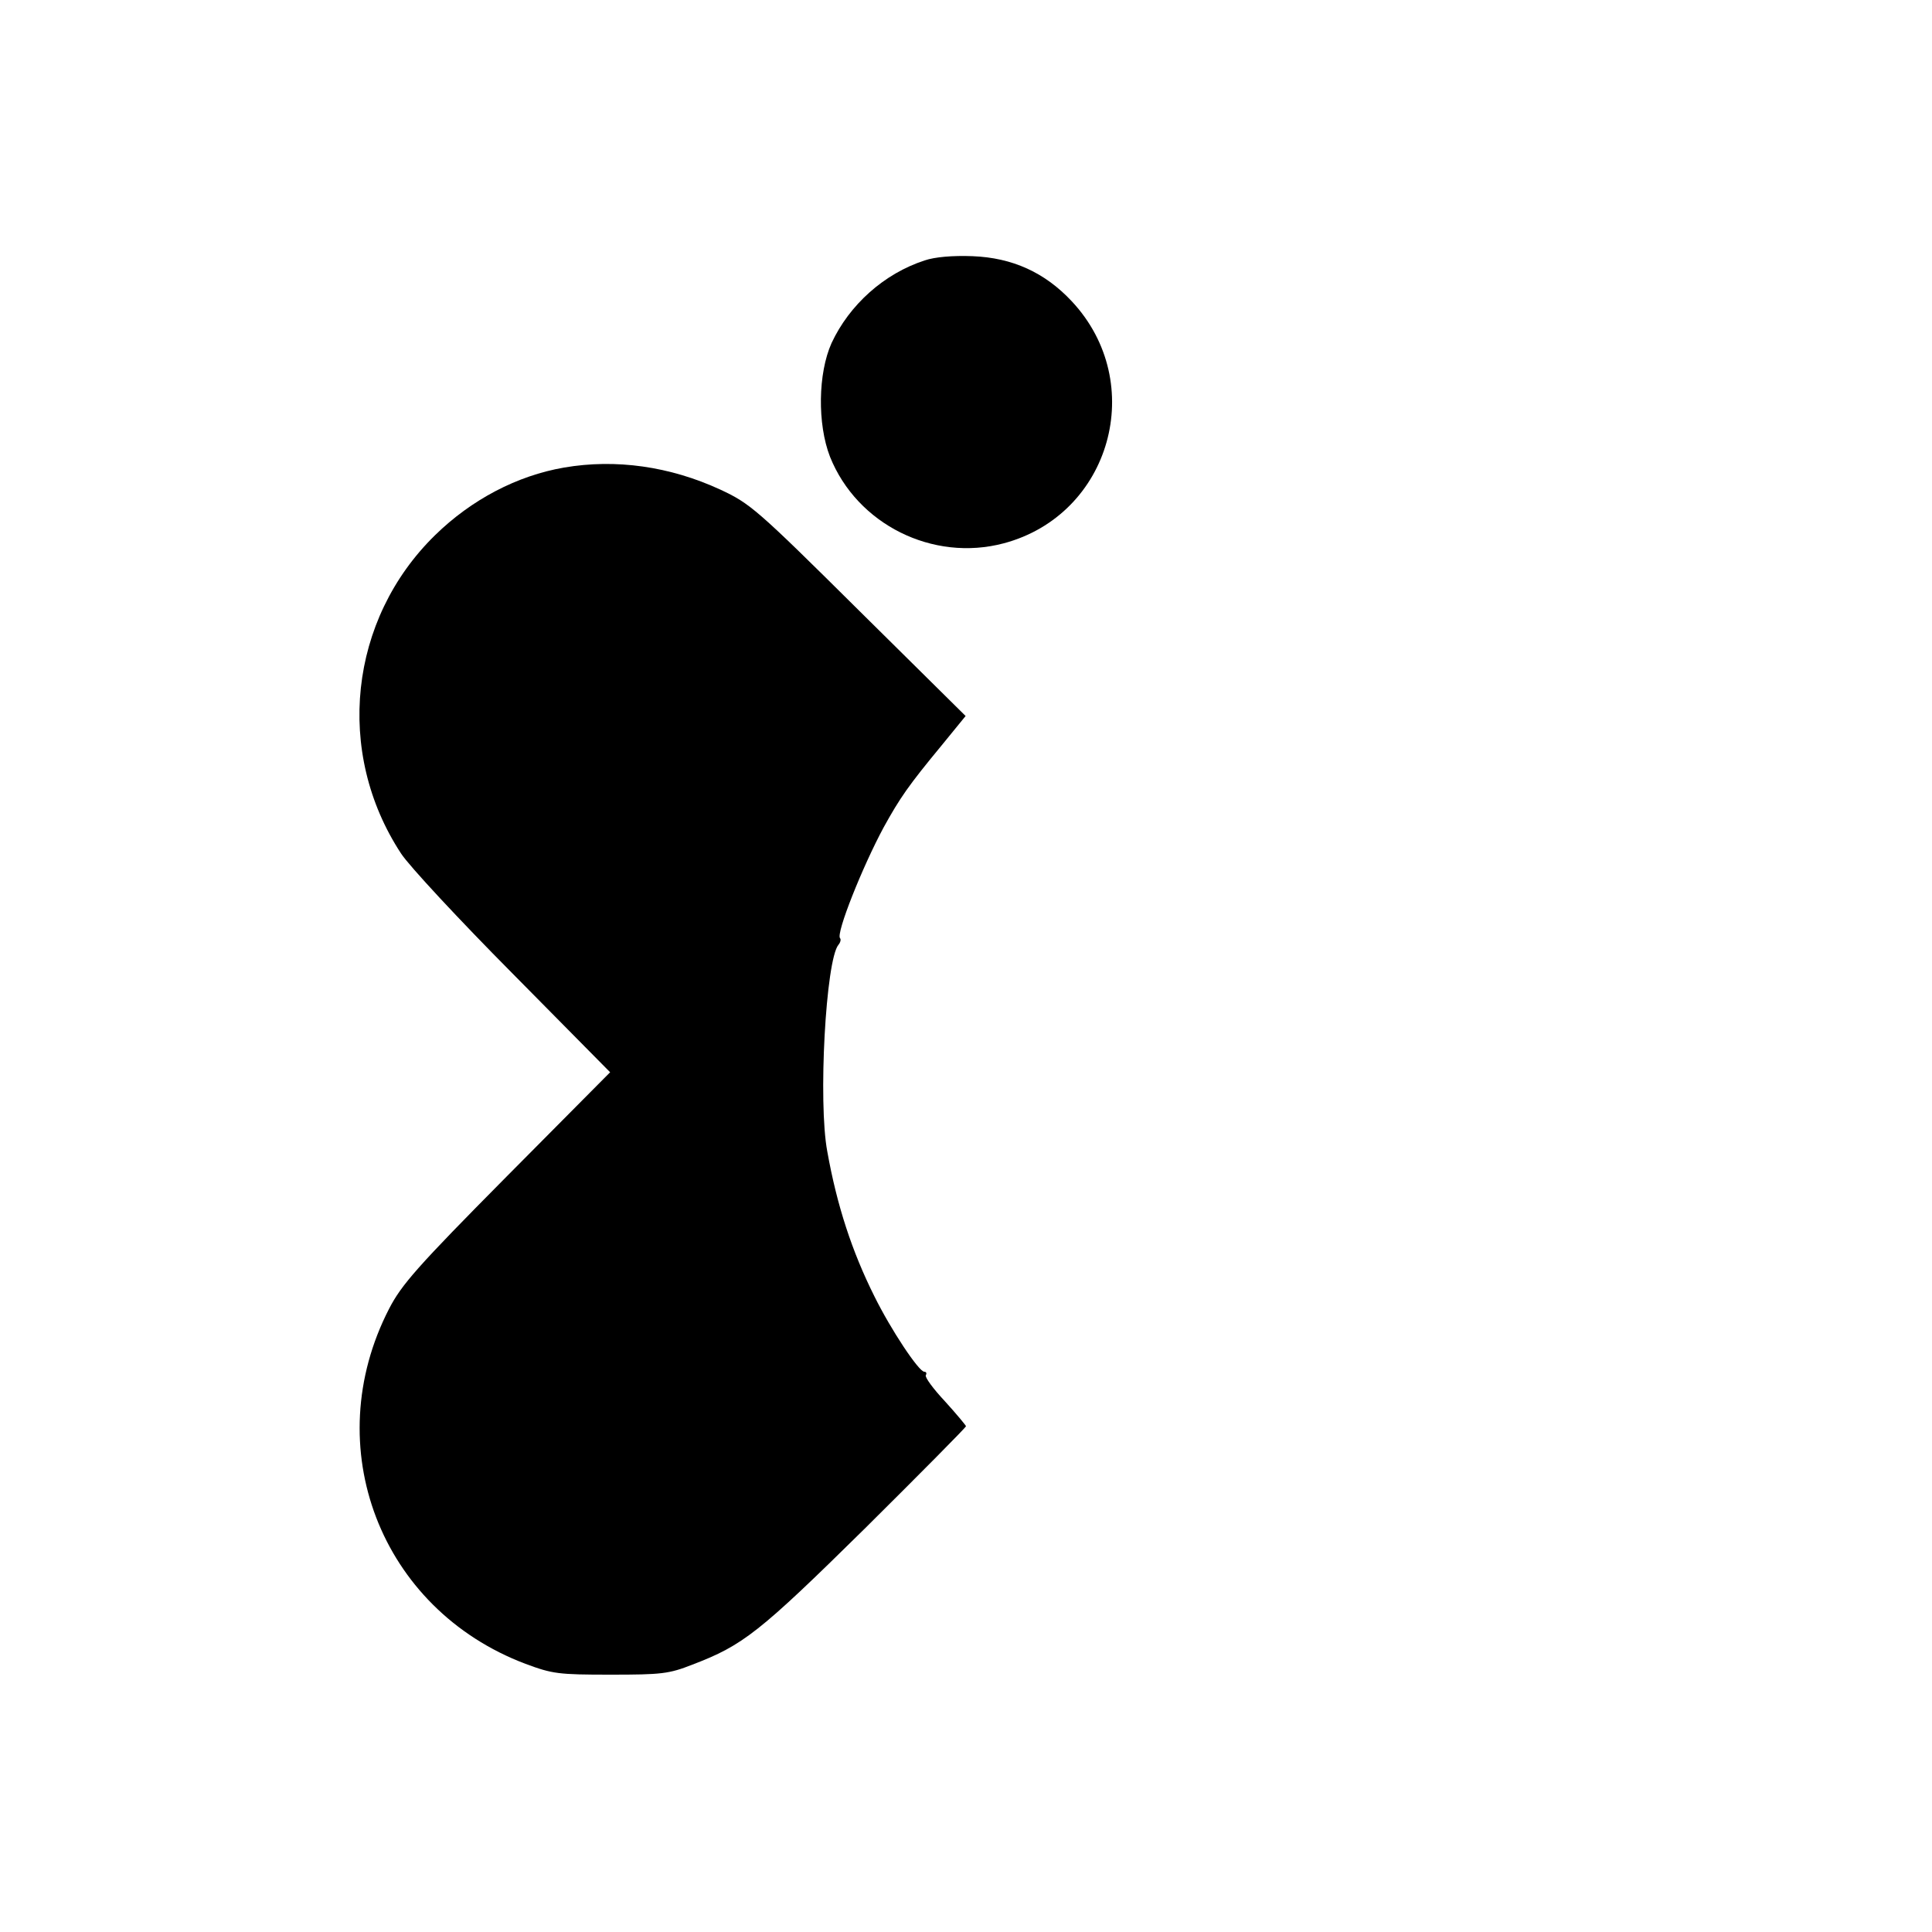
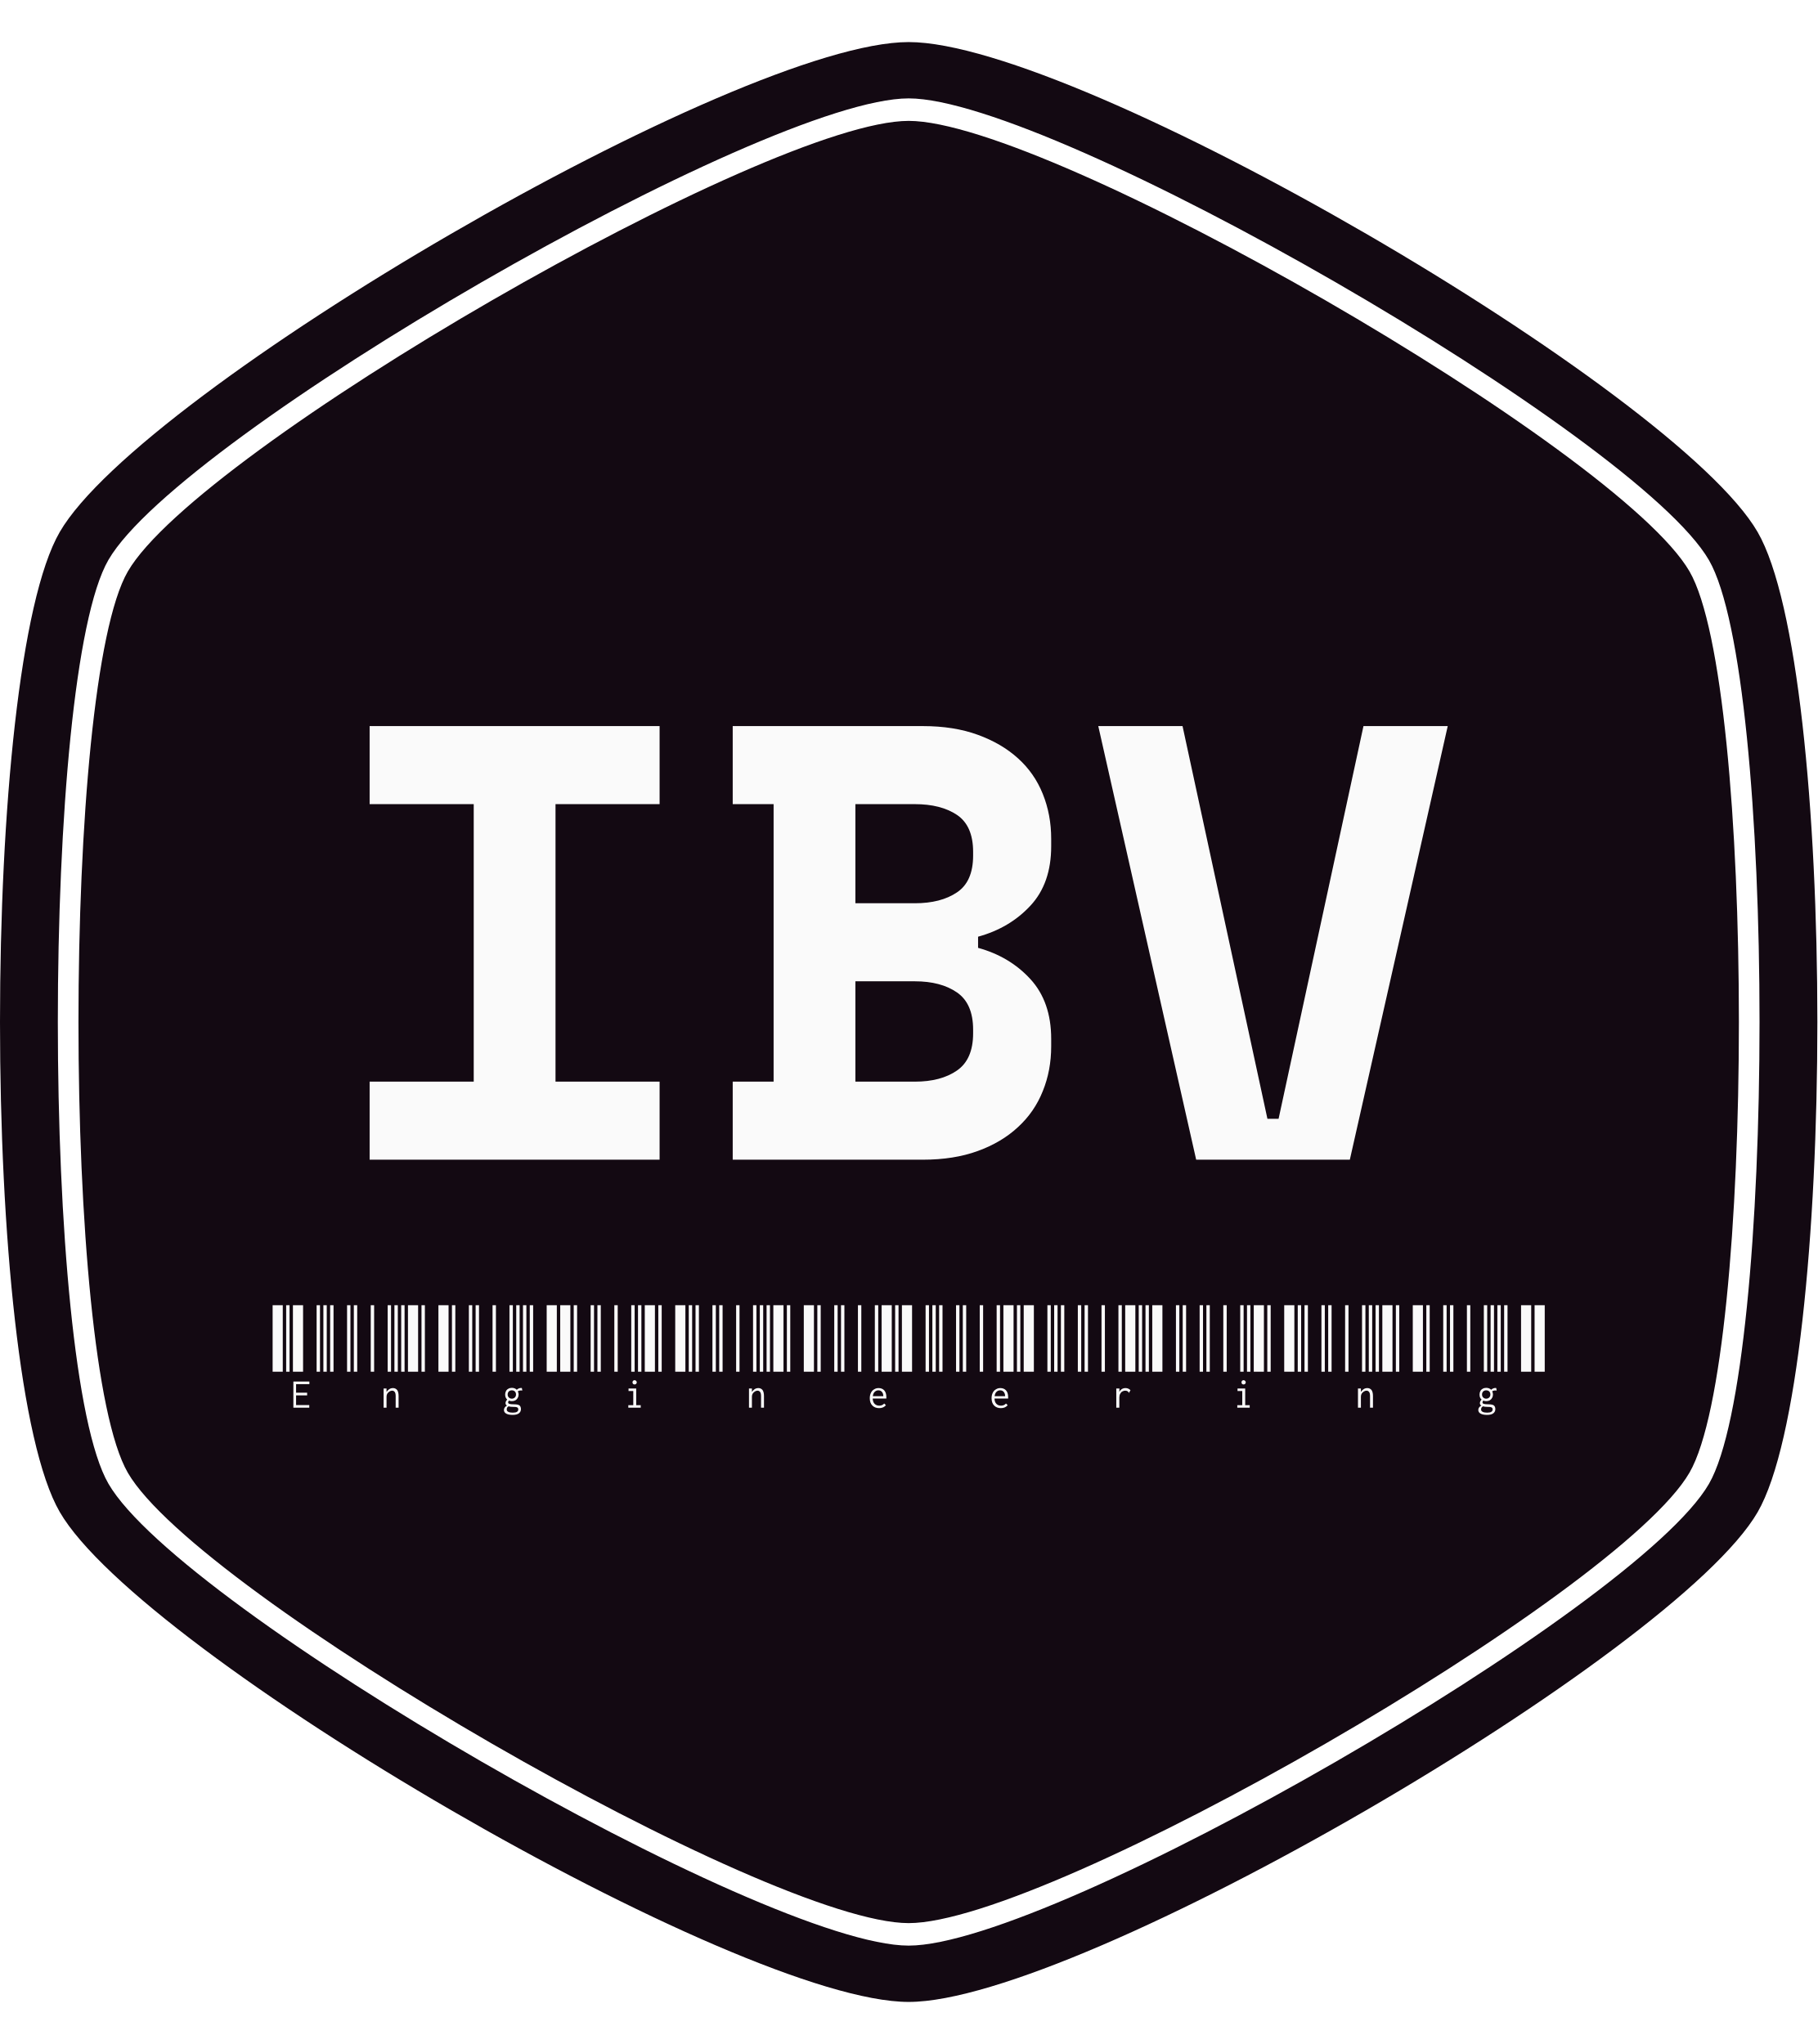
- <svg xmlns="http://www.w3.org/2000/svg" version="1.0" width="500pt" height="500pt" viewBox="0 0 500 500" preserveAspectRatio="xMidYMid meet">
-   <g transform="translate(0,500) scale(0.1,-0.1)" fill="#000000" stroke="none">
-     <path d="M2393 4326 c-105 -34 -195 -115 -241 -214 -35 -78 -37 -209 -4 -294 70 -175 266 -273 450 -224 277 74 373 415 176 626 -70 75 -154 113 -257 117 -51 2 -98 -2 -124 -11z" />
-     <path d="M1460 3790 c-122 -21 -240 -83 -334 -175 -223 -218 -260 -562 -88 -824 20 -31 150 -171 289 -311 l252 -255 -268 -270 c-232 -234 -272 -280 -304 -342 -184 -357 -23 -777 353 -919 70 -26 85 -28 220 -28 132 0 151 2 212 26 131 50 173 83 446 352 144 143 262 262 262 265 -1 3 -25 32 -55 65 -30 32 -52 62 -49 67 3 5 1 9 -4 9 -14 0 -86 108 -129 195 -58 116 -97 235 -122 375 -24 127 -4 496 29 535 5 6 7 14 4 17 -11 12 58 185 113 287 42 76 64 108 150 212 l62 76 -277 274 c-265 263 -281 276 -358 312 -130 60 -270 80 -404 57z" />
+ <svg xmlns="http://www.w3.org/2000/svg" version="1.1" width="1000" height="1125" viewBox="0 0 1000 1125">
+   <g transform="matrix(1,0,0,1,0,0)">
+     <svg viewBox="0 0 320 360" data-background-color="#fafafa" preserveAspectRatio="xMidYMid meet" height="1125" width="1000">
+       <g id="tight-bounds" transform="matrix(1,0,0,1,0,0)">
+         <svg viewBox="0 0 320 360" height="360" width="320">
+           <g>
+             <svg />
+           </g>
+           <g>
+             <svg viewBox="0 0 320 360" height="360" width="320">
+               <g>
+                 <path d="M297.491 100.645c-12.426-21.51-112.674-79.355-137.491-79.355-24.817 0-125.028 57.845-137.491 79.355-11.591 20.02-11.591 138.726 0 158.746 12.463 21.474 112.674 79.319 137.491 79.319 24.817 0 125.064-57.845 137.491-79.355 11.591-20.02 11.591-138.69 0-158.71zM309.481 93.705c-14.461-24.998-119.469-86.295-149.481-86.295-30.012 0-135.02 61.297-149.481 86.295-14.025 24.199-14.025 148.391 0 172.59 14.461 24.998 119.469 86.295 149.481 86.295 30.012 0 135.02-61.297 149.481-86.259 14.025-24.235 14.025-148.427 0-172.626zM300.906 261.353c-12.753 22.055-115.472 81.317-140.906 81.318-25.434 0-128.153-59.298-140.906-81.354-11.881-20.529-11.881-142.178 0-162.707 12.753-22.019 115.472-81.281 140.906-81.281 25.434 0 128.153 59.298 140.906 81.318 11.881 20.529 11.881 142.178 0 162.706z" fill="#130912" fill-rule="nonzero" stroke="none" stroke-width="1" stroke-linecap="butt" stroke-linejoin="miter" stroke-miterlimit="10" stroke-dasharray="" stroke-dashoffset="0" font-family="none" font-weight="none" font-size="none" text-anchor="none" style="mix-blend-mode: normal" data-fill-palette-color="tertiary" />
+               </g>
+               <g transform="matrix(1,0,0,1,48,110.7996)">
+                 <svg viewBox="0 0 224 138.401" height="138.401" width="224">
+                   <g>
+                     <svg viewBox="0 0 224 138.401" height="138.401" width="224">
+                       <g>
+                         <svg viewBox="0 0 224 138.401" height="138.401" width="224">
+                           <g>
+                             <svg viewBox="0 0 224 138.401" height="138.401" width="224">
+                               <g>
+                                 <svg viewBox="0 0 224 110.537" height="110.537" width="224">
+                                   <rect width="224" height="110.537" x="0" y="0" opacity="1" fill="#130912" data-fill-palette-color="tertiary" />
+                                   <g transform="matrix(1,0,0,1,17.08377,17.08377)">
+                                     <svg width="189.832" viewBox="3.6 -35 87 35" height="76.369" data-palette-color="#fafafa">
+                                       <path d="M3.6-28.7L3.6-35 27-35 27-28.7 18.6-28.7 18.6-6.3 27-6.3 27 0 3.6 0 3.6-6.3 12-6.3 12-28.7 3.6-28.7ZM32.9 0L32.9-6.3 36.2-6.3 36.2-28.7 32.9-28.7 32.9-35 48.25-35Q50.75-35 52.67-34.3 54.6-33.6 55.92-32.4 57.25-31.2 57.92-29.53 58.6-27.85 58.6-25.9L58.6-25.9 58.6-25.3Q58.6-22.3 56.92-20.5 55.25-18.7 52.7-18L52.7-18 52.7-17.1Q55.25-16.4 56.92-14.58 58.6-12.75 58.6-9.75L58.6-9.75 58.6-9.15Q58.6-7.2 57.92-5.53 57.25-3.85 55.92-2.63 54.6-1.4 52.67-0.7 50.75 0 48.25 0L48.25 0 32.9 0ZM42.8-14.4L42.8-6.3 47.6-6.3Q49.7-6.3 51-7.2 52.3-8.1 52.3-10.2L52.3-10.2 52.3-10.5Q52.3-12.6 51-13.5 49.7-14.4 47.6-14.4L47.6-14.4 42.8-14.4ZM42.8-28.7L42.8-20.7 47.6-20.7Q49.7-20.7 51-21.58 52.3-22.45 52.3-24.55L52.3-24.55 52.3-24.85Q52.3-26.95 51-27.83 49.7-28.7 47.6-28.7L47.6-28.7 42.8-28.7ZM70.3 0L62.4-35 69.2-35 76.05-3.3 76.95-3.3 83.8-35 90.6-35 82.7 0 70.3 0Z" opacity="1" transform="matrix(1,0,0,1,0,0)" fill="#fafafa" class="undefined-text-0" data-fill-palette-color="quaternary" id="text-0" />
+                                     </svg>
+                                   </g>
+                                 </svg>
+                               </g>
+                               <g transform="matrix(1,0,0,1,0,119.0788)">
+                                 <svg viewBox="0 0 224 19.322" height="19.322" width="224">
+                                   <g transform="matrix(1,0,0,1,0,0)">
+                                     <svg width="224" viewBox="0 -29.5 563.98 48.65" height="19.322" data-palette-color="#fafafa">
+                                       <path d="M4.5 0L0 0 0-29.5 4.5-29.5 4.5 0ZM7.5 0L6 0 6-29.5 7.5-29.5 7.5 0ZM13.5 0L9 0 9-29.5 13.5-29.5 13.5 0ZM21 0L19.5 0 19.5-29.5 21-29.5 21 0ZM24 0L22.5 0 22.5-29.5 24-29.5 24 0ZM9.2 15.95L9.2 4.35 16.3 4.35 16.3 5.5 10.4 5.5 10.4 9.3 15.3 9.3 15.3 10.5 10.4 10.5 10.4 14.8 16.25 14.8 16.25 15.95 9.2 15.95ZM27 0L25.5 0 25.5-29.5 27-29.5 27 0ZM34.5 0L33 0 33-29.5 34.5-29.5 34.5 0ZM37.5 0L36 0 36-29.5 37.5-29.5 37.5 0ZM45 0L43.5 0 43.5-29.5 45-29.5 45 0ZM52.5 0L51 0 51-29.5 52.5-29.5 52.5 0ZM55.5 0L54 0 54-29.5 55.5-29.5 55.5 0ZM58.5 0L57 0 57-29.5 58.5-29.5 58.5 0ZM64.5 0L60 0 60-29.5 64.5-29.5 64.5 0ZM67.5 0L66 0 66-29.5 67.5-29.5 67.5 0ZM78 0L73.5 0 73.5-29.5 78-29.5 78 0ZM49.2 15.95L49.2 7.45 50.5 7.45 50.5 8.95Q51 8.2 51.75 7.7L51.75 7.7Q52.5 7.25 53.35 7.25L53.35 7.25Q54.5 7.25 55.2 8.1L55.2 8.1Q55.85 9 55.85 10.8L55.85 10.8 55.85 15.95 54.55 15.95 54.55 10.85Q54.55 9.55 54.15 9L54.15 9Q53.7 8.4 53 8.4L53 8.4Q52.4 8.4 51.85 8.75L51.85 8.75Q51.25 9.1 50.85 9.7L50.85 9.7Q50.5 10.3 50.5 11.05L50.5 11.05 50.5 15.95 49.2 15.95ZM81 0L79.5 0 79.5-29.5 81-29.5 81 0ZM88.5 0L87 0 87-29.5 88.5-29.5 88.5 0ZM91.5 0L90 0 90-29.5 91.5-29.5 91.5 0ZM99 0L97.5 0 97.5-29.5 99-29.5 99 0ZM106.5 0L105 0 105-29.5 106.5-29.5 106.5 0ZM109.5 0L108 0 108-29.5 109.5-29.5 109.5 0ZM112.5 0L111 0 111-29.5 112.5-29.5 112.5 0ZM115.5 0L114 0 114-29.5 115.5-29.5 115.5 0ZM126 0L121.5 0 121.5-29.5 126-29.5 126 0ZM132 0L127.5 0 127.5-29.5 132-29.5 132 0ZM110.5 7.25L110.7 8.35Q110.5 8.3 110.2 8.3L110.2 8.3Q109.3 8.3 108.7 8.7L108.7 8.7Q109.05 9.35 109.05 10.1L109.05 10.1Q109.05 10.95 108.65 11.6L108.65 11.6Q108.3 12.3 107.59 12.7L107.59 12.7Q106.95 13.05 106.05 13.05L106.05 13.05Q105.34 13.05 104.75 12.8L104.75 12.8Q104.4 13.2 104.4 13.6L104.4 13.6Q104.4 14.05 104.95 14.25L104.95 14.25Q105.55 14.45 107 14.45L107 14.45Q108.8 14.45 109.45 14.95L109.45 14.95Q110.09 15.5 110.09 16.6L110.09 16.6Q110.09 17.7 109.25 18.4L109.25 18.4Q108.34 19.15 106.45 19.15L106.45 19.15Q104.59 19.15 103.59 18.6L103.59 18.6Q102.55 18.05 102.55 16.95L102.55 16.95Q102.55 16.3 102.95 15.8L102.95 15.8Q103.3 15.3 103.9 15.05L103.9 15.05Q103.25 14.65 103.25 13.9L103.25 13.9Q103.25 13.15 104 12.35L104 12.35Q103.55 11.95 103.3 11.35L103.3 11.35Q103.09 10.8 103.09 10.1L103.09 10.1Q103.09 9.3 103.45 8.6L103.45 8.6Q103.8 7.9 104.5 7.55L104.5 7.55Q105.15 7.15 106.05 7.15L106.05 7.15Q107.4 7.15 108.25 8L108.25 8Q108.65 7.6 109.15 7.4L109.15 7.4Q109.59 7.2 110.2 7.2L110.2 7.2 110.5 7.25ZM106.05 11.95L106.05 11.95Q106.84 11.95 107.4 11.4L107.4 11.4Q107.9 10.9 107.9 10.1L107.9 10.1Q107.9 9.3 107.4 8.75L107.4 8.75Q106.84 8.25 106.05 8.25L106.05 8.25Q105.25 8.25 104.7 8.75L104.7 8.75Q104.2 9.3 104.2 10.1L104.2 10.1Q104.2 10.9 104.7 11.4L104.7 11.4Q105.25 11.95 106.05 11.95ZM108.9 16.8L108.9 16.8Q108.9 16.35 108.75 16.1L108.75 16.1Q108.59 15.85 108.09 15.7L108.09 15.7Q107.65 15.6 106.7 15.6L106.7 15.6Q105.4 15.6 104.59 15.35L104.59 15.35Q104.15 15.65 103.95 15.95L103.95 15.95Q103.8 16.3 103.8 16.8L103.8 16.8Q103.8 17.45 104.5 17.8L104.5 17.8Q105.2 18.15 106.45 18.15L106.45 18.15Q107.7 18.15 108.3 17.8L108.3 17.8Q108.9 17.4 108.9 16.8ZM134.99 0L133.49 0 133.49-29.5 134.99-29.5 134.99 0ZM142.49 0L140.99 0 140.99-29.5 142.49-29.5 142.49 0ZM145.49 0L143.99 0 143.99-29.5 145.49-29.5 145.49 0ZM152.99 0L151.49 0 151.49-29.5 152.99-29.5 152.99 0ZM160.49 0L158.99 0 158.99-29.5 160.49-29.5 160.49 0ZM163.49 0L161.99 0 161.99-29.5 163.49-29.5 163.49 0ZM169.49 0L164.99 0 164.99-29.5 169.49-29.5 169.49 0ZM172.49 0L170.99 0 170.99-29.5 172.49-29.5 172.49 0ZM182.99 0L178.49 0 178.49-29.5 182.99-29.5 182.99 0ZM185.99 0L184.49 0 184.49-29.5 185.99-29.5 185.99 0ZM157.69 15.95L157.69 14.85 159.89 14.85 159.89 8.55 157.79 8.55 157.79 7.45 161.19 7.45 161.19 14.85 163.19 14.85 163.19 15.95 157.69 15.95ZM160.49 5.65L160.49 5.65Q160.09 5.65 159.79 5.4L159.79 5.4Q159.54 5.1 159.54 4.7L159.54 4.7Q159.54 4.3 159.79 4.05L159.79 4.05Q160.04 3.75 160.49 3.75L160.49 3.75Q160.84 3.75 161.14 4.05L161.14 4.05Q161.44 4.35 161.44 4.7L161.44 4.7Q161.44 5.1 161.14 5.4L161.14 5.4Q160.84 5.65 160.49 5.65ZM188.99 0L187.49 0 187.49-29.5 188.99-29.5 188.99 0ZM196.49 0L194.99 0 194.99-29.5 196.49-29.5 196.49 0ZM199.49 0L197.99 0 197.99-29.5 199.49-29.5 199.49 0ZM206.99 0L205.49 0 205.49-29.5 206.99-29.5 206.99 0ZM214.49 0L212.99 0 212.99-29.5 214.49-29.5 214.49 0ZM217.49 0L215.99 0 215.99-29.5 217.49-29.5 217.49 0ZM220.49 0L218.99 0 218.99-29.5 220.49-29.5 220.49 0ZM226.49 0L221.99 0 221.99-29.5 226.49-29.5 226.49 0ZM229.49 0L227.99 0 227.99-29.5 229.49-29.5 229.49 0ZM239.99 0L235.49 0 235.49-29.5 239.99-29.5 239.99 0ZM211.19 15.95L211.19 7.45 212.49 7.45 212.49 8.95Q212.99 8.2 213.74 7.7L213.74 7.7Q214.49 7.25 215.34 7.25L215.34 7.25Q216.49 7.25 217.19 8.1L217.19 8.1Q217.84 9 217.84 10.8L217.84 10.8 217.84 15.95 216.54 15.95 216.54 10.85Q216.54 9.55 216.14 9L216.14 9Q215.69 8.4 214.99 8.4L214.99 8.4Q214.39 8.4 213.84 8.75L213.84 8.75Q213.24 9.1 212.84 9.7L212.84 9.7Q212.49 10.3 212.49 11.05L212.49 11.05 212.49 15.95 211.19 15.95ZM242.99 0L241.49 0 241.49-29.5 242.99-29.5 242.99 0ZM250.49 0L248.99 0 248.99-29.5 250.49-29.5 250.49 0ZM253.49 0L251.99 0 251.99-29.5 253.49-29.5 253.49 0ZM260.99 0L259.49 0 259.49-29.5 260.99-29.5 260.99 0ZM268.49 0L266.99 0 266.99-29.5 268.49-29.5 268.49 0ZM274.49 0L269.99 0 269.99-29.5 274.49-29.5 274.49 0ZM277.49 0L275.99 0 275.99-29.5 277.49-29.5 277.49 0ZM283.49 0L278.99 0 278.99-29.5 283.49-29.5 283.49 0ZM290.99 0L289.49 0 289.49-29.5 290.99-29.5 290.99 0ZM293.99 0L292.49 0 292.49-29.5 293.99-29.5 293.99 0ZM268.89 16.15L268.89 16.15Q266.99 16.15 265.89 15L265.89 15Q264.74 13.85 264.74 11.75L264.74 11.75Q264.74 10.35 265.29 9.3L265.29 9.3Q265.79 8.3 266.69 7.8L266.69 7.8Q267.54 7.25 268.64 7.25L268.64 7.25Q270.19 7.25 271.14 8.25L271.14 8.25Q272.09 9.3 272.09 11.3L272.09 11.3Q272.09 11.5 272.09 11.9L272.09 11.9 266.04 11.9Q266.09 13.45 266.89 14.25L266.89 14.25Q267.69 15.05 268.94 15.05L268.94 15.05Q270.29 15.05 271.14 14.1L271.14 14.1 271.89 14.85Q270.79 16.15 268.89 16.15ZM266.09 10.85L270.74 10.85Q270.74 9.65 270.14 8.95L270.14 8.95Q269.54 8.25 268.54 8.25L268.54 8.25Q267.64 8.25 266.94 8.9L266.94 8.9Q266.24 9.55 266.09 10.85L266.09 10.85ZM296.99 0L295.49 0 295.49-29.5 296.99-29.5 296.99 0ZM304.49 0L302.99 0 302.99-29.5 304.49-29.5 304.49 0ZM307.49 0L305.99 0 305.99-29.5 307.49-29.5 307.49 0ZM314.99 0L313.49 0 313.49-29.5 314.99-29.5 314.99 0ZM322.49 0L320.99 0 320.99-29.5 322.49-29.5 322.49 0ZM328.49 0L323.99 0 323.99-29.5 328.49-29.5 328.49 0ZM331.49 0L329.99 0 329.99-29.5 331.49-29.5 331.49 0ZM337.49 0L332.99 0 332.99-29.5 337.49-29.5 337.49 0ZM344.99 0L343.49 0 343.49-29.5 344.99-29.5 344.99 0ZM347.99 0L346.49 0 346.49-29.5 347.99-29.5 347.99 0ZM322.88 16.15L322.88 16.15Q320.99 16.15 319.88 15L319.88 15Q318.74 13.85 318.74 11.75L318.74 11.75Q318.74 10.35 319.29 9.3L319.29 9.3Q319.79 8.3 320.69 7.8L320.69 7.8Q321.54 7.25 322.63 7.25L322.63 7.25Q324.19 7.25 325.13 8.25L325.13 8.25Q326.09 9.3 326.09 11.3L326.09 11.3Q326.09 11.5 326.09 11.9L326.09 11.9 320.04 11.9Q320.09 13.45 320.88 14.25L320.88 14.25Q321.69 15.05 322.94 15.05L322.94 15.05Q324.29 15.05 325.13 14.1L325.13 14.1 325.88 14.85Q324.79 16.15 322.88 16.15ZM320.09 10.85L324.74 10.85Q324.74 9.65 324.13 8.95L324.13 8.95Q323.54 8.25 322.54 8.25L322.54 8.25Q321.63 8.25 320.94 8.9L320.94 8.9Q320.24 9.55 320.09 10.85L320.09 10.85ZM350.98 0L349.48 0 349.48-29.5 350.98-29.5 350.98 0ZM358.48 0L356.98 0 356.98-29.5 358.48-29.5 358.48 0ZM361.48 0L359.98 0 359.98-29.5 361.48-29.5 361.48 0ZM368.98 0L367.48 0 367.48-29.5 368.98-29.5 368.98 0ZM376.48 0L374.98 0 374.98-29.5 376.48-29.5 376.48 0ZM382.48 0L377.98 0 377.98-29.5 382.48-29.5 382.48 0ZM385.48 0L383.98 0 383.98-29.5 385.48-29.5 385.48 0ZM388.48 0L386.98 0 386.98-29.5 388.48-29.5 388.48 0ZM394.48 0L389.98 0 389.98-29.5 394.48-29.5 394.48 0ZM401.98 0L400.48 0 400.48-29.5 401.98-29.5 401.98 0ZM378.08 7.25L378.08 7.25Q379.43 7.25 380.33 8.2L380.33 8.2 379.73 9.2 379.68 9.4 379.53 9.3Q379.48 9.1 379.43 9L379.43 9Q379.33 8.85 379.08 8.7L379.08 8.7Q378.63 8.4 377.98 8.4L377.98 8.4Q377.33 8.4 376.73 8.75L376.73 8.75Q376.13 9.05 375.78 9.75L375.78 9.75Q375.38 10.45 375.38 11.45L375.38 11.45 375.38 15.95 374.03 15.95 374.03 7.45 375.43 7.45 375.38 9Q375.73 8.2 376.48 7.7L376.48 7.7Q377.23 7.25 378.08 7.25ZM404.98 0L403.48 0 403.48-29.5 404.98-29.5 404.98 0ZM412.48 0L410.98 0 410.98-29.5 412.48-29.5 412.48 0ZM415.48 0L413.98 0 413.98-29.5 415.48-29.5 415.48 0ZM422.98 0L421.48 0 421.48-29.5 422.98-29.5 422.98 0ZM430.48 0L428.98 0 428.98-29.5 430.48-29.5 430.48 0ZM433.48 0L431.98 0 431.98-29.5 433.48-29.5 433.48 0ZM439.48 0L434.98 0 434.98-29.5 439.48-29.5 439.48 0ZM442.48 0L440.98 0 440.98-29.5 442.48-29.5 442.48 0ZM452.98 0L448.48 0 448.48-29.5 452.98-29.5 452.98 0ZM455.98 0L454.48 0 454.48-29.5 455.98-29.5 455.98 0ZM427.68 15.95L427.68 14.85 429.88 14.85 429.88 8.55 427.78 8.55 427.78 7.45 431.18 7.45 431.18 14.85 433.18 14.85 433.18 15.95 427.68 15.95ZM430.48 5.65L430.48 5.65Q430.08 5.65 429.78 5.4L429.78 5.4Q429.53 5.1 429.53 4.7L429.53 4.7Q429.53 4.3 429.78 4.05L429.78 4.05Q430.03 3.75 430.48 3.75L430.48 3.75Q430.83 3.75 431.13 4.05L431.13 4.05Q431.43 4.35 431.43 4.7L431.43 4.7Q431.43 5.1 431.13 5.4L431.13 5.4Q430.83 5.65 430.48 5.65ZM458.98 0L457.48 0 457.48-29.5 458.98-29.5 458.98 0ZM466.48 0L464.98 0 464.98-29.5 466.48-29.5 466.48 0ZM469.48 0L467.98 0 467.98-29.5 469.48-29.5 469.48 0ZM476.98 0L475.48 0 475.48-29.5 476.98-29.5 476.98 0ZM484.48 0L482.98 0 482.98-29.5 484.48-29.5 484.48 0ZM487.48 0L485.98 0 485.98-29.5 487.48-29.5 487.48 0ZM490.48 0L488.98 0 488.98-29.5 490.48-29.5 490.48 0ZM496.48 0L491.98 0 491.98-29.5 496.48-29.5 496.48 0ZM499.48 0L497.98 0 497.98-29.5 499.48-29.5 499.48 0ZM509.98 0L505.48 0 505.48-29.5 509.98-29.5 509.98 0ZM481.18 15.95L481.18 7.45 482.48 7.45 482.48 8.95Q482.98 8.2 483.73 7.7L483.73 7.7Q484.48 7.25 485.33 7.25L485.33 7.25Q486.48 7.25 487.18 8.1L487.18 8.1Q487.83 9 487.83 10.8L487.83 10.8 487.83 15.95 486.53 15.95 486.53 10.85Q486.53 9.55 486.13 9L486.13 9Q485.68 8.4 484.98 8.4L484.98 8.4Q484.38 8.4 483.83 8.75L483.83 8.75Q483.23 9.1 482.83 9.7L482.83 9.7Q482.48 10.3 482.48 11.05L482.48 11.05 482.48 15.95 481.18 15.95ZM512.98 0L511.48 0 511.48-29.5 512.98-29.5 512.98 0ZM520.48 0L518.98 0 518.98-29.5 520.48-29.5 520.48 0ZM523.48 0L521.98 0 521.98-29.5 523.48-29.5 523.48 0ZM530.98 0L529.48 0 529.48-29.5 530.98-29.5 530.98 0ZM538.48 0L536.98 0 536.98-29.5 538.48-29.5 538.48 0ZM541.48 0L539.98 0 539.98-29.5 541.48-29.5 541.48 0ZM544.48 0L542.98 0 542.98-29.5 544.48-29.5 544.48 0ZM547.48 0L545.98 0 545.98-29.5 547.48-29.5 547.48 0ZM557.98 0L553.48 0 553.48-29.5 557.98-29.5 557.98 0ZM563.98 0L559.48 0 559.48-29.5 563.98-29.5 563.98 0ZM542.48 7.25L542.68 8.35Q542.48 8.3 542.18 8.3L542.18 8.3Q541.27 8.3 540.68 8.7L540.68 8.7Q541.02 9.35 541.02 10.1L541.02 10.1Q541.02 10.95 540.63 11.6L540.63 11.6Q540.27 12.3 539.58 12.7L539.58 12.7Q538.93 13.05 538.02 13.05L538.02 13.05Q537.33 13.05 536.73 12.8L536.73 12.8Q536.38 13.2 536.38 13.6L536.38 13.6Q536.38 14.05 536.93 14.25L536.93 14.25Q537.52 14.45 538.98 14.45L538.98 14.45Q540.77 14.45 541.43 14.95L541.43 14.95Q542.08 15.5 542.08 16.6L542.08 16.6Q542.08 17.7 541.23 18.4L541.23 18.4Q540.33 19.15 538.43 19.15L538.43 19.15Q536.58 19.15 535.58 18.6L535.58 18.6Q534.52 18.05 534.52 16.95L534.52 16.95Q534.52 16.3 534.93 15.8L534.93 15.8Q535.27 15.3 535.88 15.05L535.88 15.05Q535.23 14.65 535.23 13.9L535.23 13.9Q535.23 13.15 535.98 12.35L535.98 12.35Q535.52 11.95 535.27 11.35L535.27 11.35Q535.08 10.8 535.08 10.1L535.08 10.1Q535.08 9.3 535.43 8.6L535.43 8.6Q535.77 7.9 536.48 7.55L536.48 7.55Q537.13 7.15 538.02 7.15L538.02 7.15Q539.38 7.15 540.23 8L540.23 8Q540.63 7.6 541.13 7.4L541.13 7.4Q541.58 7.2 542.18 7.2L542.18 7.2 542.48 7.25ZM538.02 11.95L538.02 11.95Q538.83 11.95 539.38 11.4L539.38 11.4Q539.88 10.9 539.88 10.1L539.88 10.1Q539.88 9.3 539.38 8.75L539.38 8.75Q538.83 8.25 538.02 8.25L538.02 8.25Q537.23 8.25 536.68 8.75L536.68 8.75Q536.18 9.3 536.18 10.1L536.18 10.1Q536.18 10.9 536.68 11.4L536.68 11.4Q537.23 11.95 538.02 11.95ZM540.88 16.8L540.88 16.8Q540.88 16.35 540.73 16.1L540.73 16.1Q540.58 15.85 540.08 15.7L540.08 15.7Q539.63 15.6 538.68 15.6L538.68 15.6Q537.38 15.6 536.58 15.35L536.58 15.35Q536.13 15.65 535.93 15.95L535.93 15.95Q535.77 16.3 535.77 16.8L535.77 16.8Q535.77 17.45 536.48 17.8L536.48 17.8Q537.18 18.15 538.43 18.15L538.43 18.15Q539.68 18.15 540.27 17.8L540.27 17.8Q540.88 17.4 540.88 16.8Z" opacity="1" transform="matrix(1,0,0,1,0,0)" fill="#fafafa" class="undefined-text-1" data-fill-palette-color="quaternary" id="text-1" />
+                                     </svg>
+                                   </g>
+                                 </svg>
+                               </g>
+                             </svg>
+                           </g>
+                         </svg>
+                       </g>
+                       <g />
+                     </svg>
+                   </g>
+                 </svg>
+               </g>
+             </svg>
+           </g>
+           <defs />
+         </svg>
+         <rect width="320" height="360" fill="none" stroke="none" visibility="hidden" />
+       </g>
+     </svg>
  </g>
</svg>
